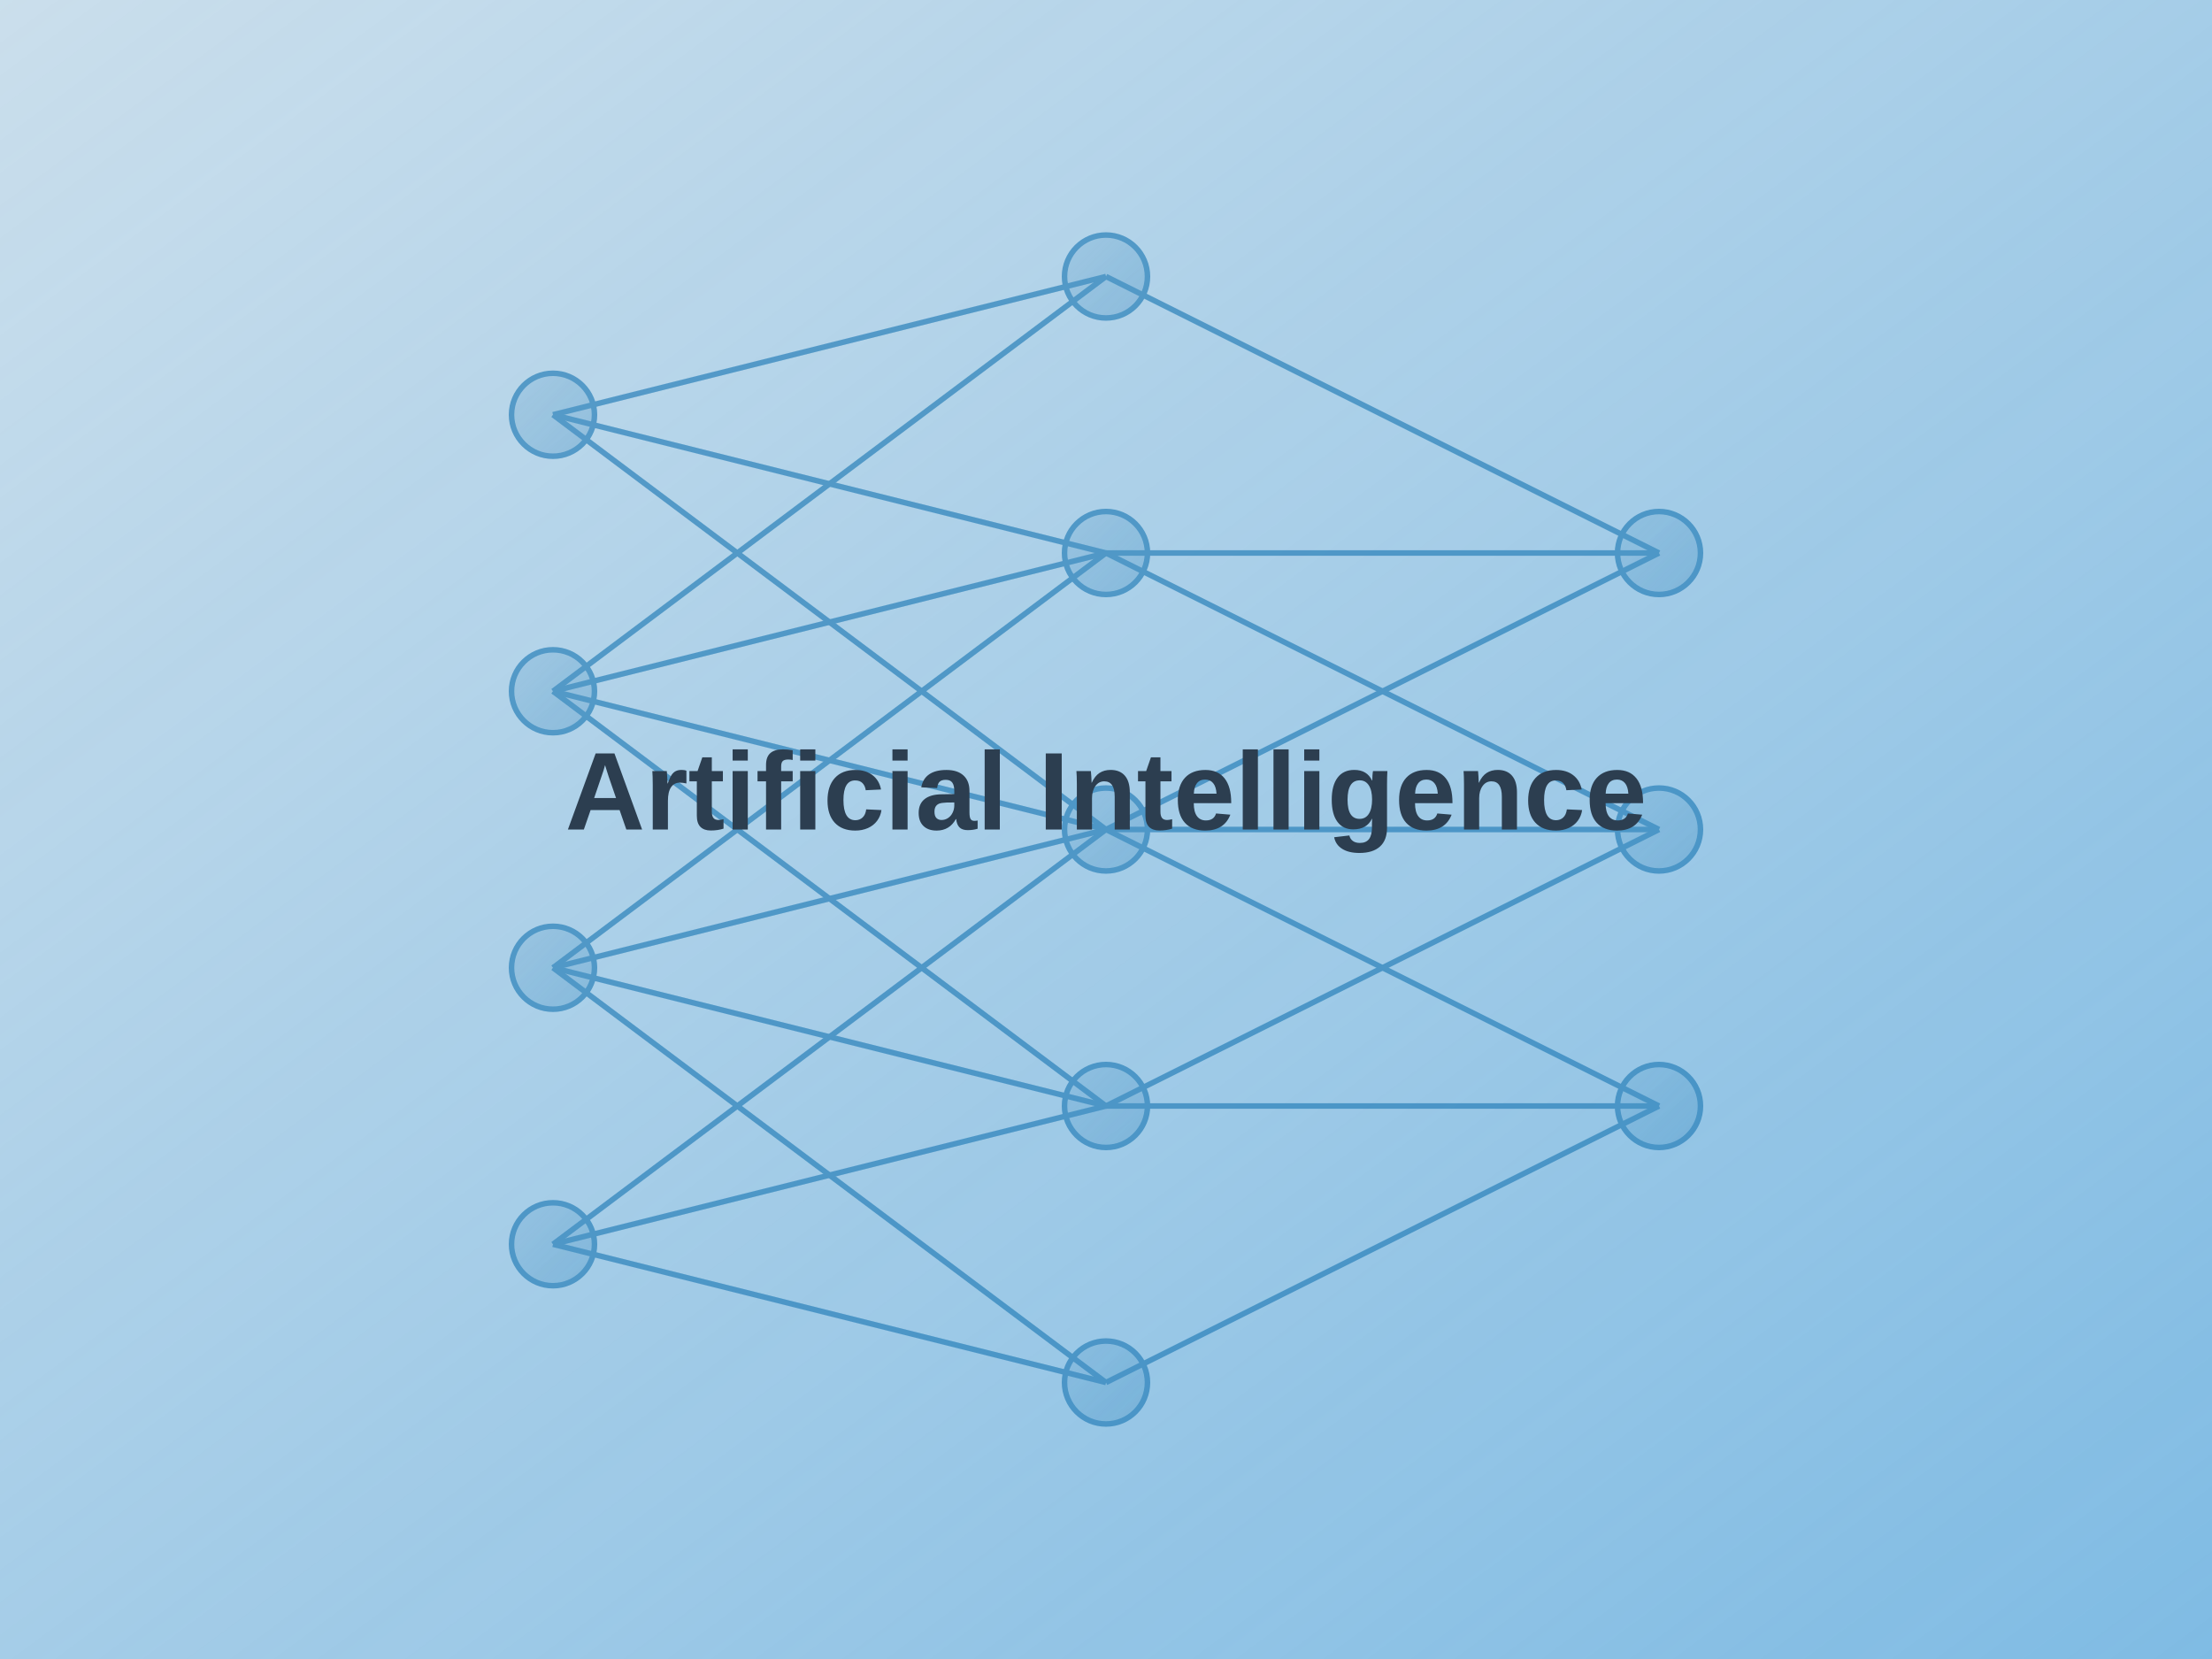
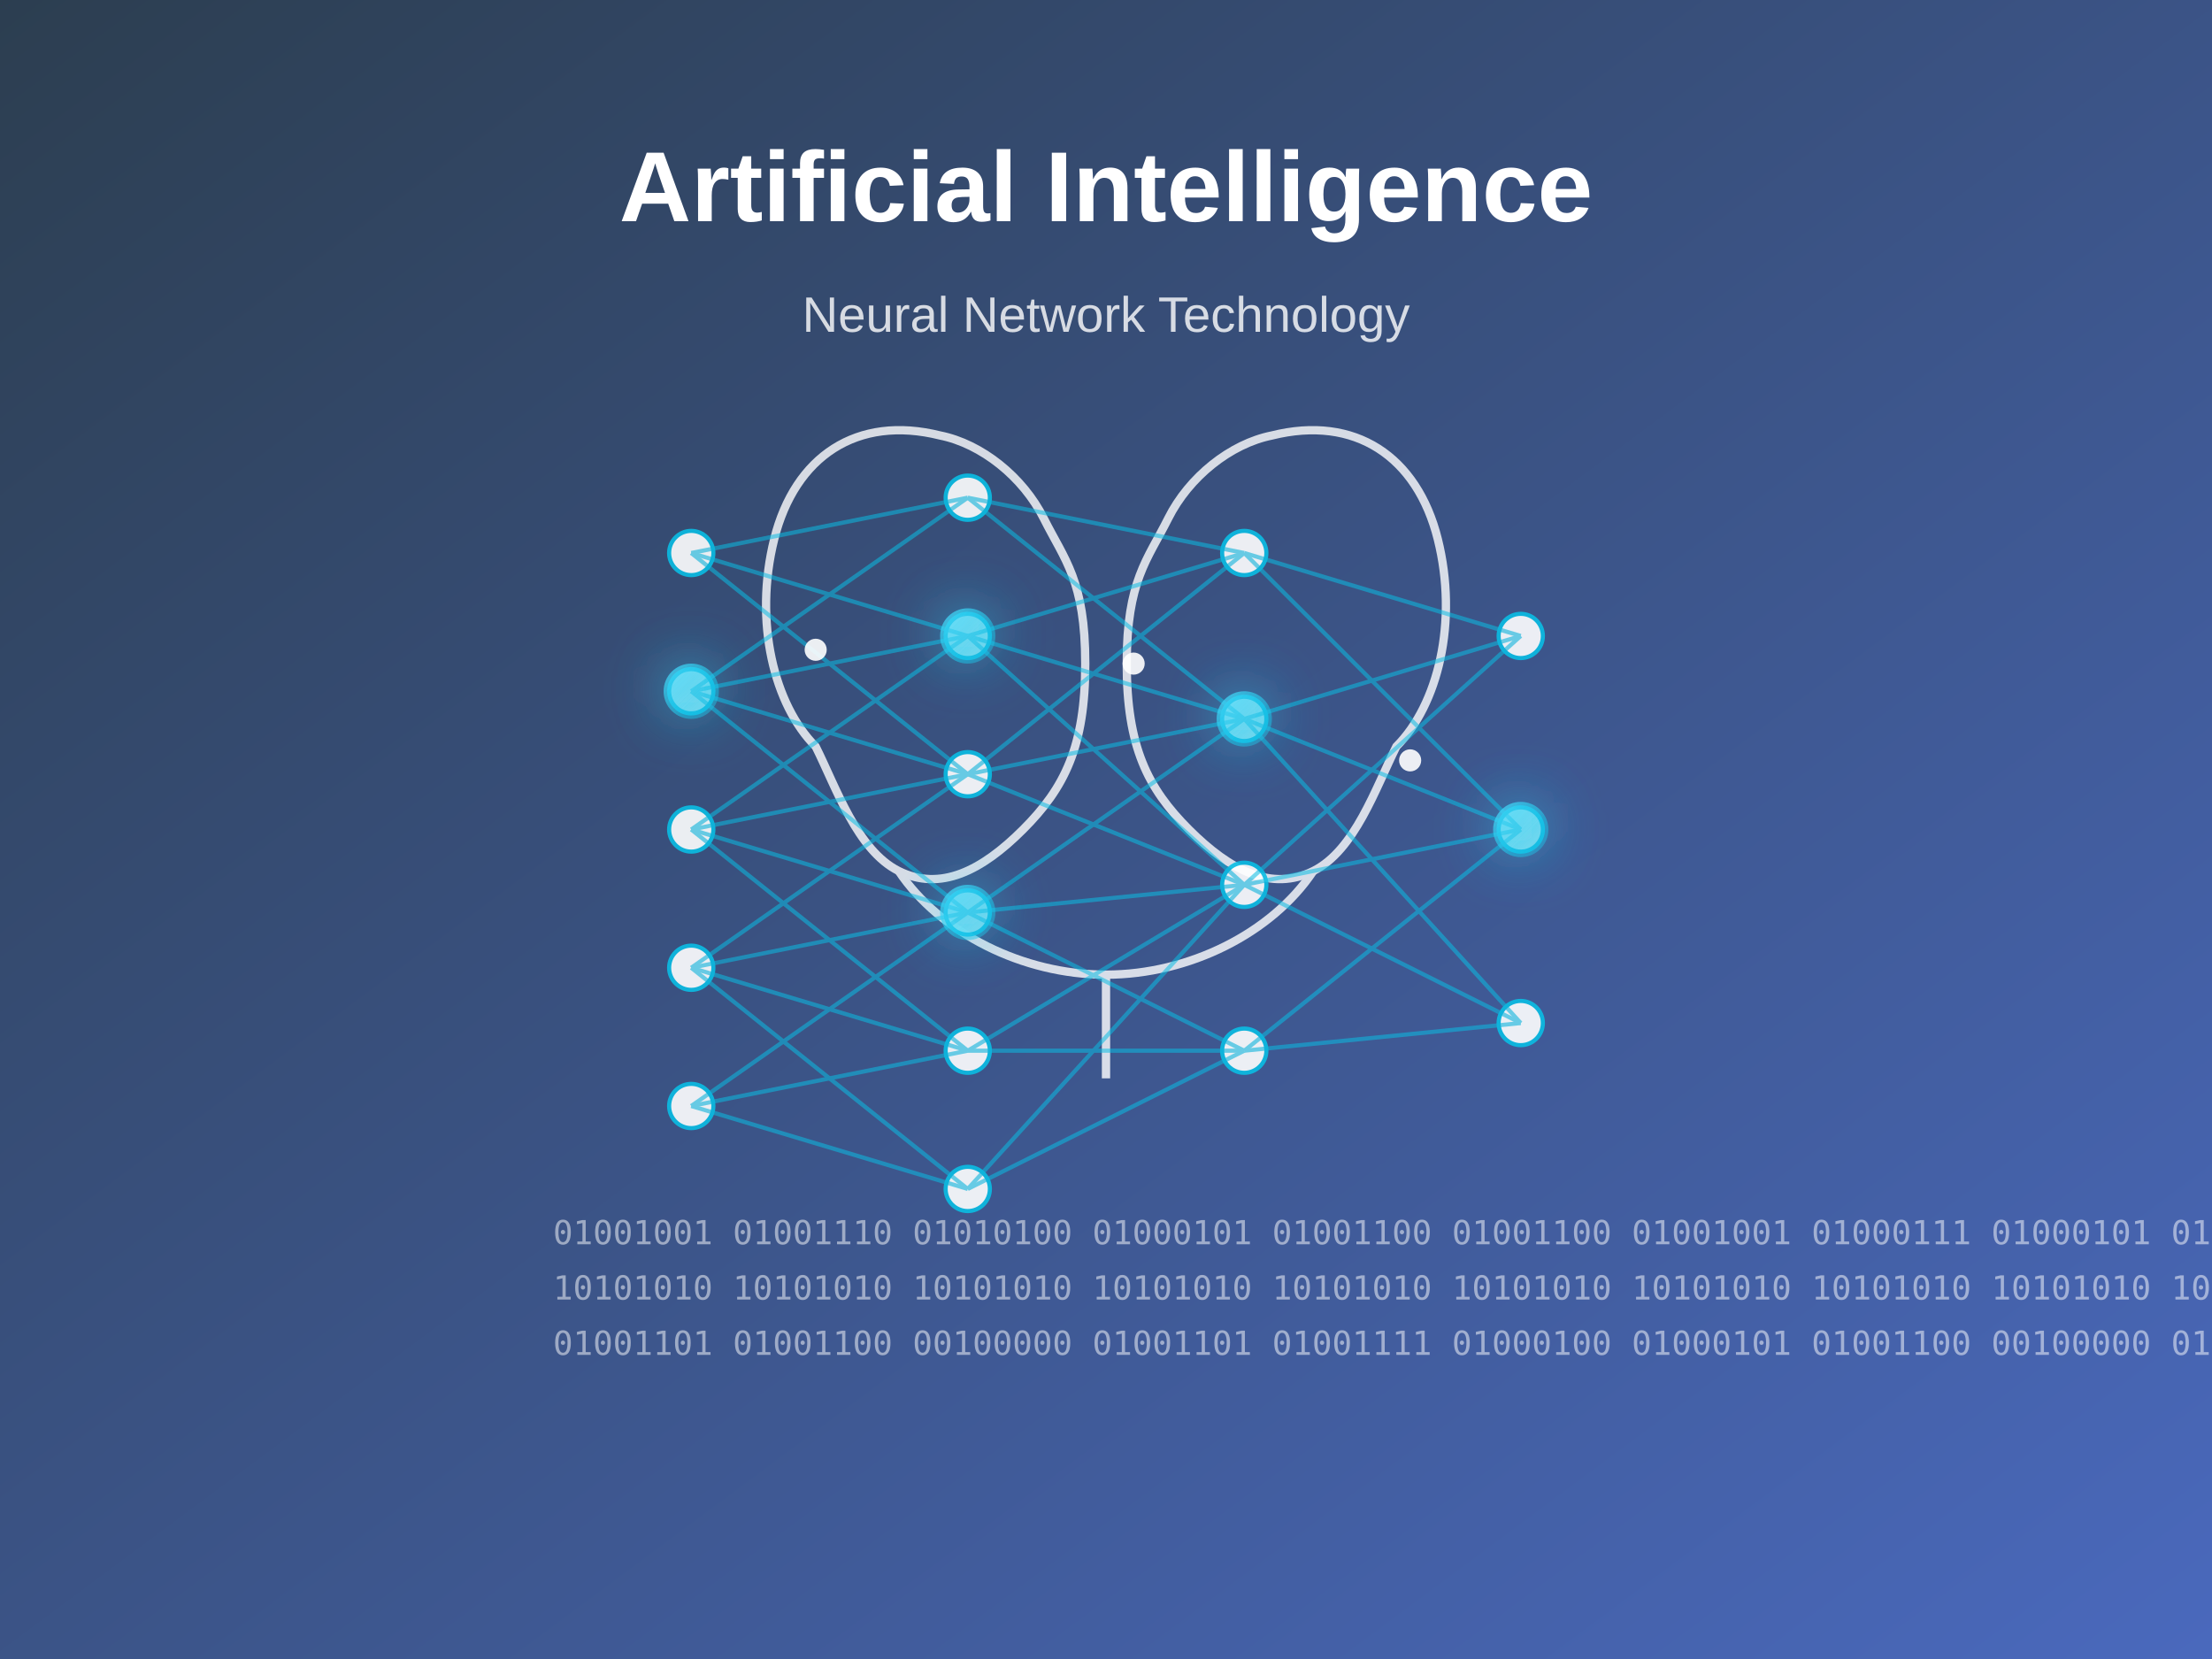
<svg xmlns="http://www.w3.org/2000/svg" width="800" height="600" viewBox="0 0 800 600">
  <defs>
    <linearGradient id="bg-gradient" x1="0%" y1="0%" x2="100%" y2="100%">
-       <stop offset="0%" stop-color="#3498db" stop-opacity="0.2" />
-       <stop offset="100%" stop-color="#3498db" stop-opacity="0.6" />
+       <stop offset="0%" stop-color="#2c3e50" stop-opacity="1" />
+       <stop offset="100%" stop-color="#4a69bd" stop-opacity="1" />
    </linearGradient>
-     <linearGradient id="circle-gradient" x1="0%" y1="0%" x2="100%" y2="100%">
-       <stop offset="0%" stop-color="#2980b9" stop-opacity="0.2" />
-       <stop offset="100%" stop-color="#2980b9" stop-opacity="0.4" />
+     <linearGradient id="glow-gradient" x1="0%" y1="0%" x2="100%" y2="100%">
+       <stop offset="0%" stop-color="#48dbfb" stop-opacity="0.8" />
+       <stop offset="100%" stop-color="#0abde3" stop-opacity="0.4" />
    </linearGradient>
+     <filter id="glow" x="-50%" y="-50%" width="200%" height="200%">
+       <feGaussianBlur in="SourceGraphic" stdDeviation="10" result="blur" />
+       <feComposite in="SourceGraphic" in2="blur" operator="over" />
+     </filter>
  </defs>
  <rect width="800" height="600" fill="url(#bg-gradient)" />
-   <g fill="none" stroke="#2980b9" stroke-width="2" opacity="0.7">
-     <circle cx="200" cy="150" r="15" fill="url(#circle-gradient)" />
-     <circle cx="200" cy="250" r="15" fill="url(#circle-gradient)" />
-     <circle cx="200" cy="350" r="15" fill="url(#circle-gradient)" />
-     <circle cx="200" cy="450" r="15" fill="url(#circle-gradient)" />
-     <circle cx="400" cy="100" r="15" fill="url(#circle-gradient)" />
-     <circle cx="400" cy="200" r="15" fill="url(#circle-gradient)" />
-     <circle cx="400" cy="300" r="15" fill="url(#circle-gradient)" />
-     <circle cx="400" cy="400" r="15" fill="url(#circle-gradient)" />
-     <circle cx="400" cy="500" r="15" fill="url(#circle-gradient)" />
-     <circle cx="600" cy="200" r="15" fill="url(#circle-gradient)" />
-     <circle cx="600" cy="300" r="15" fill="url(#circle-gradient)" />
-     <circle cx="600" cy="400" r="15" fill="url(#circle-gradient)" />
-     <line x1="200" y1="150" x2="400" y2="100" />
-     <line x1="200" y1="150" x2="400" y2="200" />
-     <line x1="200" y1="150" x2="400" y2="300" />
-     <line x1="200" y1="250" x2="400" y2="100" />
-     <line x1="200" y1="250" x2="400" y2="200" />
-     <line x1="200" y1="250" x2="400" y2="300" />
-     <line x1="200" y1="250" x2="400" y2="400" />
-     <line x1="200" y1="350" x2="400" y2="200" />
-     <line x1="200" y1="350" x2="400" y2="300" />
-     <line x1="200" y1="350" x2="400" y2="400" />
-     <line x1="200" y1="350" x2="400" y2="500" />
-     <line x1="200" y1="450" x2="400" y2="300" />
-     <line x1="200" y1="450" x2="400" y2="400" />
-     <line x1="200" y1="450" x2="400" y2="500" />
-     <line x1="400" y1="100" x2="600" y2="200" />
-     <line x1="400" y1="200" x2="600" y2="200" />
-     <line x1="400" y1="200" x2="600" y2="300" />
-     <line x1="400" y1="300" x2="600" y2="200" />
-     <line x1="400" y1="300" x2="600" y2="300" />
-     <line x1="400" y1="300" x2="600" y2="400" />
-     <line x1="400" y1="400" x2="600" y2="300" />
-     <line x1="400" y1="400" x2="600" y2="400" />
-     <line x1="400" y1="500" x2="600" y2="400" />
+   <g transform="translate(400, 300) scale(1.5)" fill="none" stroke="#fff" stroke-width="2" opacity="0.8">
+     <path d="M-70,-20 C-80,-30 -85,-50 -80,-70 C-75,-90 -60,-100 -40,-95 C-30,-93 -20,-85 -15,-75               C-10,-65 -5,-60 -5,-40 C-5,-20 -10,-10 -20,0 C-30,10 -40,15 -50,10 C-60,5 -65,-10 -70,-20 Z" />
+     <path d="M70,-20 C80,-30 85,-50 80,-70 C75,-90 60,-100 40,-95 C30,-93 20,-85 15,-75               C10,-65 5,-60 5,-40 C5,-20 10,-10 20,0 C30,10 40,15 50,10 C60,5 65,-10 70,-20 Z" />
+     <path d="M-50,10 C-40,25 -20,35 0,35 C20,35 40,25 50,10" />
+     <path d="M0,35 L0,60" />
  </g>
-   <text x="400" y="300" font-family="Arial, sans-serif" font-size="40" font-weight="bold" fill="#2c3e50" text-anchor="middle">Artificial Intelligence</text>
+   <g stroke="#0abde3" stroke-width="1.5" opacity="0.9">
+     <g fill="#fff">
+       <circle cx="250" cy="200" r="8" />
+       <circle cx="250" cy="250" r="8" />
+       <circle cx="250" cy="300" r="8" />
+       <circle cx="250" cy="350" r="8" />
+       <circle cx="250" cy="400" r="8" />
+       <circle cx="350" cy="180" r="8" />
+       <circle cx="350" cy="230" r="8" />
+       <circle cx="350" cy="280" r="8" />
+       <circle cx="350" cy="330" r="8" />
+       <circle cx="350" cy="380" r="8" />
+       <circle cx="350" cy="430" r="8" />
+       <circle cx="450" cy="200" r="8" />
+       <circle cx="450" cy="260" r="8" />
+       <circle cx="450" cy="320" r="8" />
+       <circle cx="450" cy="380" r="8" />
+       <circle cx="550" cy="230" r="8" />
+       <circle cx="550" cy="300" r="8" />
+       <circle cx="550" cy="370" r="8" />
+     </g>
+     <g opacity="0.6">
+       <line x1="250" y1="200" x2="350" y2="180" />
+       <line x1="250" y1="200" x2="350" y2="230" />
+       <line x1="250" y1="200" x2="350" y2="280" />
+       <line x1="250" y1="250" x2="350" y2="180" />
+       <line x1="250" y1="250" x2="350" y2="230" />
+       <line x1="250" y1="250" x2="350" y2="280" />
+       <line x1="250" y1="250" x2="350" y2="330" />
+       <line x1="250" y1="300" x2="350" y2="230" />
+       <line x1="250" y1="300" x2="350" y2="280" />
+       <line x1="250" y1="300" x2="350" y2="330" />
+       <line x1="250" y1="300" x2="350" y2="380" />
+       <line x1="250" y1="350" x2="350" y2="280" />
+       <line x1="250" y1="350" x2="350" y2="330" />
+       <line x1="250" y1="350" x2="350" y2="380" />
+       <line x1="250" y1="350" x2="350" y2="430" />
+       <line x1="250" y1="400" x2="350" y2="330" />
+       <line x1="250" y1="400" x2="350" y2="380" />
+       <line x1="250" y1="400" x2="350" y2="430" />
+       <line x1="350" y1="180" x2="450" y2="200" />
+       <line x1="350" y1="180" x2="450" y2="260" />
+       <line x1="350" y1="230" x2="450" y2="200" />
+       <line x1="350" y1="230" x2="450" y2="260" />
+       <line x1="350" y1="230" x2="450" y2="320" />
+       <line x1="350" y1="280" x2="450" y2="200" />
+       <line x1="350" y1="280" x2="450" y2="260" />
+       <line x1="350" y1="280" x2="450" y2="320" />
+       <line x1="350" y1="330" x2="450" y2="260" />
+       <line x1="350" y1="330" x2="450" y2="320" />
+       <line x1="350" y1="330" x2="450" y2="380" />
+       <line x1="350" y1="380" x2="450" y2="320" />
+       <line x1="350" y1="380" x2="450" y2="380" />
+       <line x1="350" y1="430" x2="450" y2="320" />
+       <line x1="350" y1="430" x2="450" y2="380" />
+       <line x1="450" y1="200" x2="550" y2="230" />
+       <line x1="450" y1="200" x2="550" y2="300" />
+       <line x1="450" y1="260" x2="550" y2="230" />
+       <line x1="450" y1="260" x2="550" y2="300" />
+       <line x1="450" y1="260" x2="550" y2="370" />
+       <line x1="450" y1="320" x2="550" y2="230" />
+       <line x1="450" y1="320" x2="550" y2="300" />
+       <line x1="450" y1="320" x2="550" y2="370" />
+       <line x1="450" y1="380" x2="550" y2="300" />
+       <line x1="450" y1="380" x2="550" y2="370" />
+     </g>
+   </g>
+   <g filter="url(#glow)">
+     <circle cx="250" cy="250" r="10" fill="url(#glow-gradient)" />
+     <circle cx="350" cy="230" r="10" fill="url(#glow-gradient)" />
+     <circle cx="350" cy="330" r="10" fill="url(#glow-gradient)" />
+     <circle cx="450" cy="260" r="10" fill="url(#glow-gradient)" />
+     <circle cx="550" cy="300" r="10" fill="url(#glow-gradient)" />
+   </g>
+   <g>
+     <circle cx="295" cy="235" r="4" fill="#fff" opacity="0.9">
+       <animate attributeName="cx" from="250" to="350" dur="2s" repeatCount="indefinite" />
+       <animate attributeName="cy" from="250" to="230" dur="2s" repeatCount="indefinite" />
+     </circle>
+     <circle cx="410" cy="240" r="4" fill="#fff" opacity="0.9">
+       <animate attributeName="cx" from="350" to="450" dur="1.5s" repeatCount="indefinite" />
+       <animate attributeName="cy" from="230" to="260" dur="1.5s" repeatCount="indefinite" />
+     </circle>
+     <circle cx="510" cy="275" r="4" fill="#fff" opacity="0.9">
+       <animate attributeName="cx" from="450" to="550" dur="2s" repeatCount="indefinite" />
+       <animate attributeName="cy" from="260" to="300" dur="2s" repeatCount="indefinite" />
+     </circle>
+   </g>
+   <g font-family="monospace" fill="#fff" opacity="0.5" font-size="12">
+     <text x="200" y="450">01001001 01001110 01010100 01000101 01001100 01001100 01001001 01000111 01000101 01001110 01000011 01000101</text>
+     <text x="200" y="470">10101010 10101010 10101010 10101010 10101010 10101010 10101010 10101010 10101010 10101010 10101010 10101010</text>
+     <text x="200" y="490">01001101 01001100 00100000 01001101 01001111 01000100 01000101 01001100 00100000 01010110 00110001 00101110 00110010</text>
+   </g>
+   <text x="400" y="80" font-family="Arial, sans-serif" font-size="36" font-weight="bold" fill="#fff" text-anchor="middle">Artificial Intelligence</text>
+   <text x="400" y="120" font-family="Arial, sans-serif" font-size="18" fill="#fff" text-anchor="middle" opacity="0.8">Neural Network Technology</text>
</svg>
